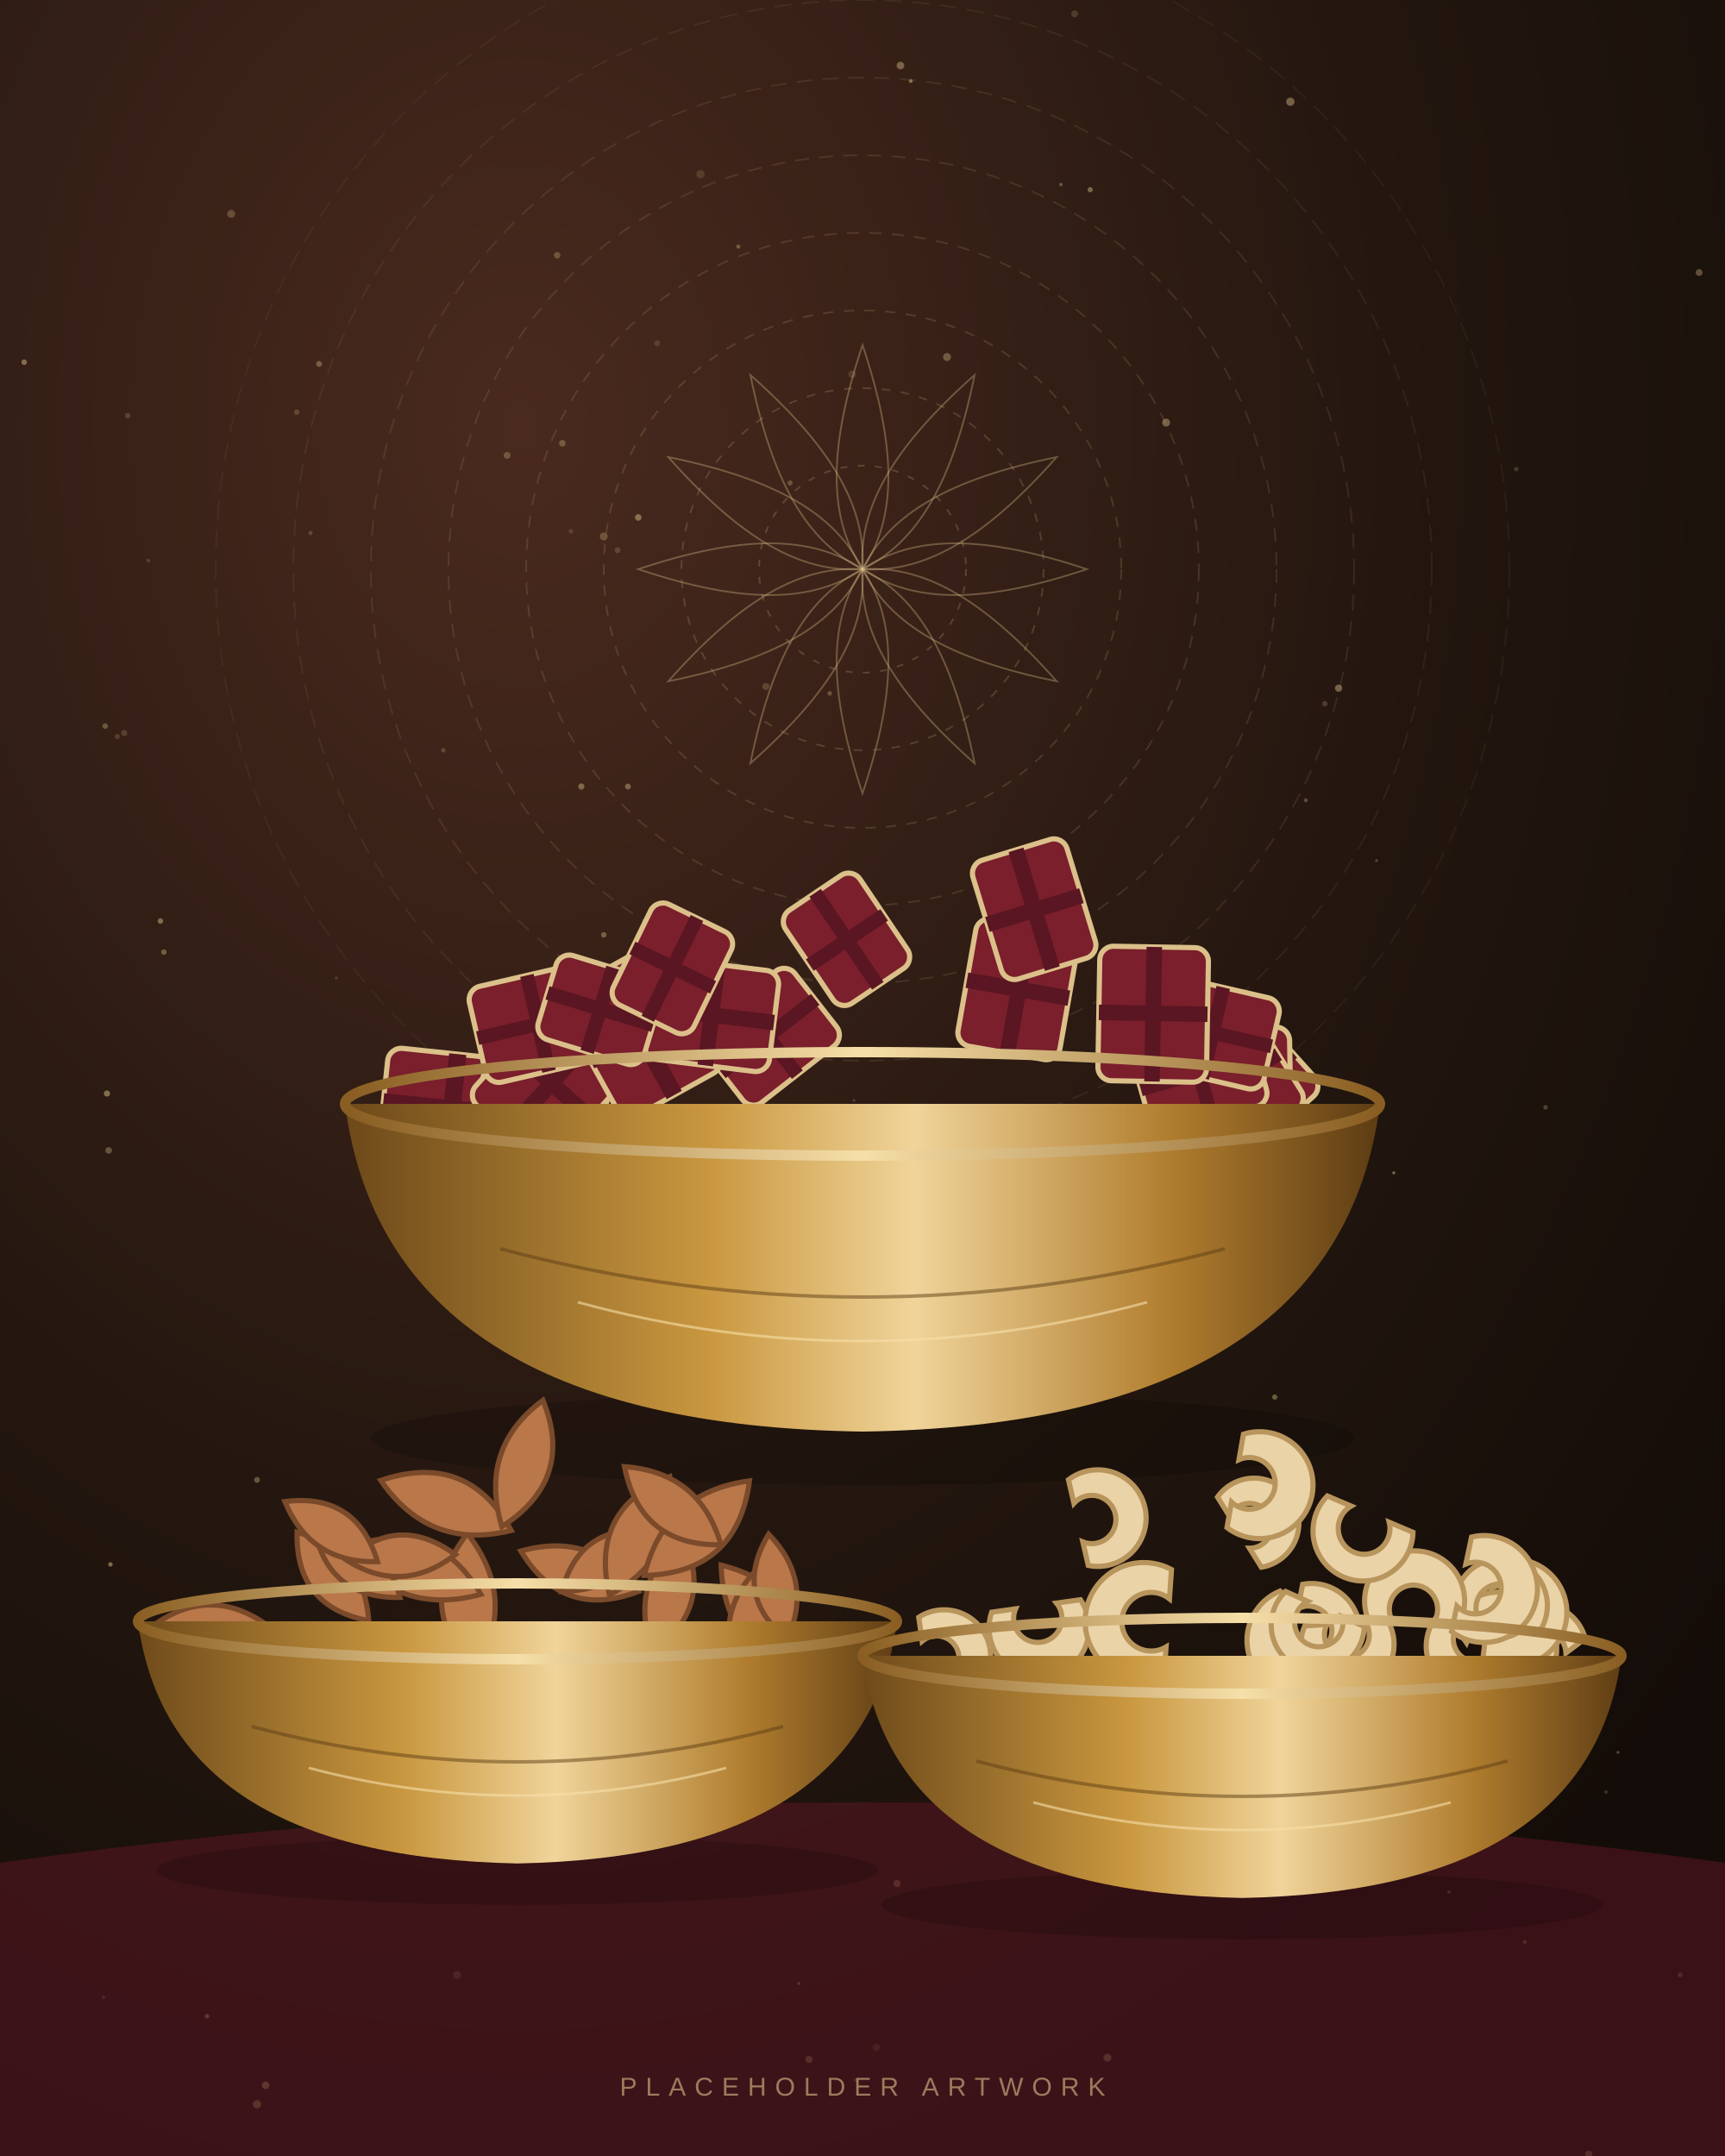
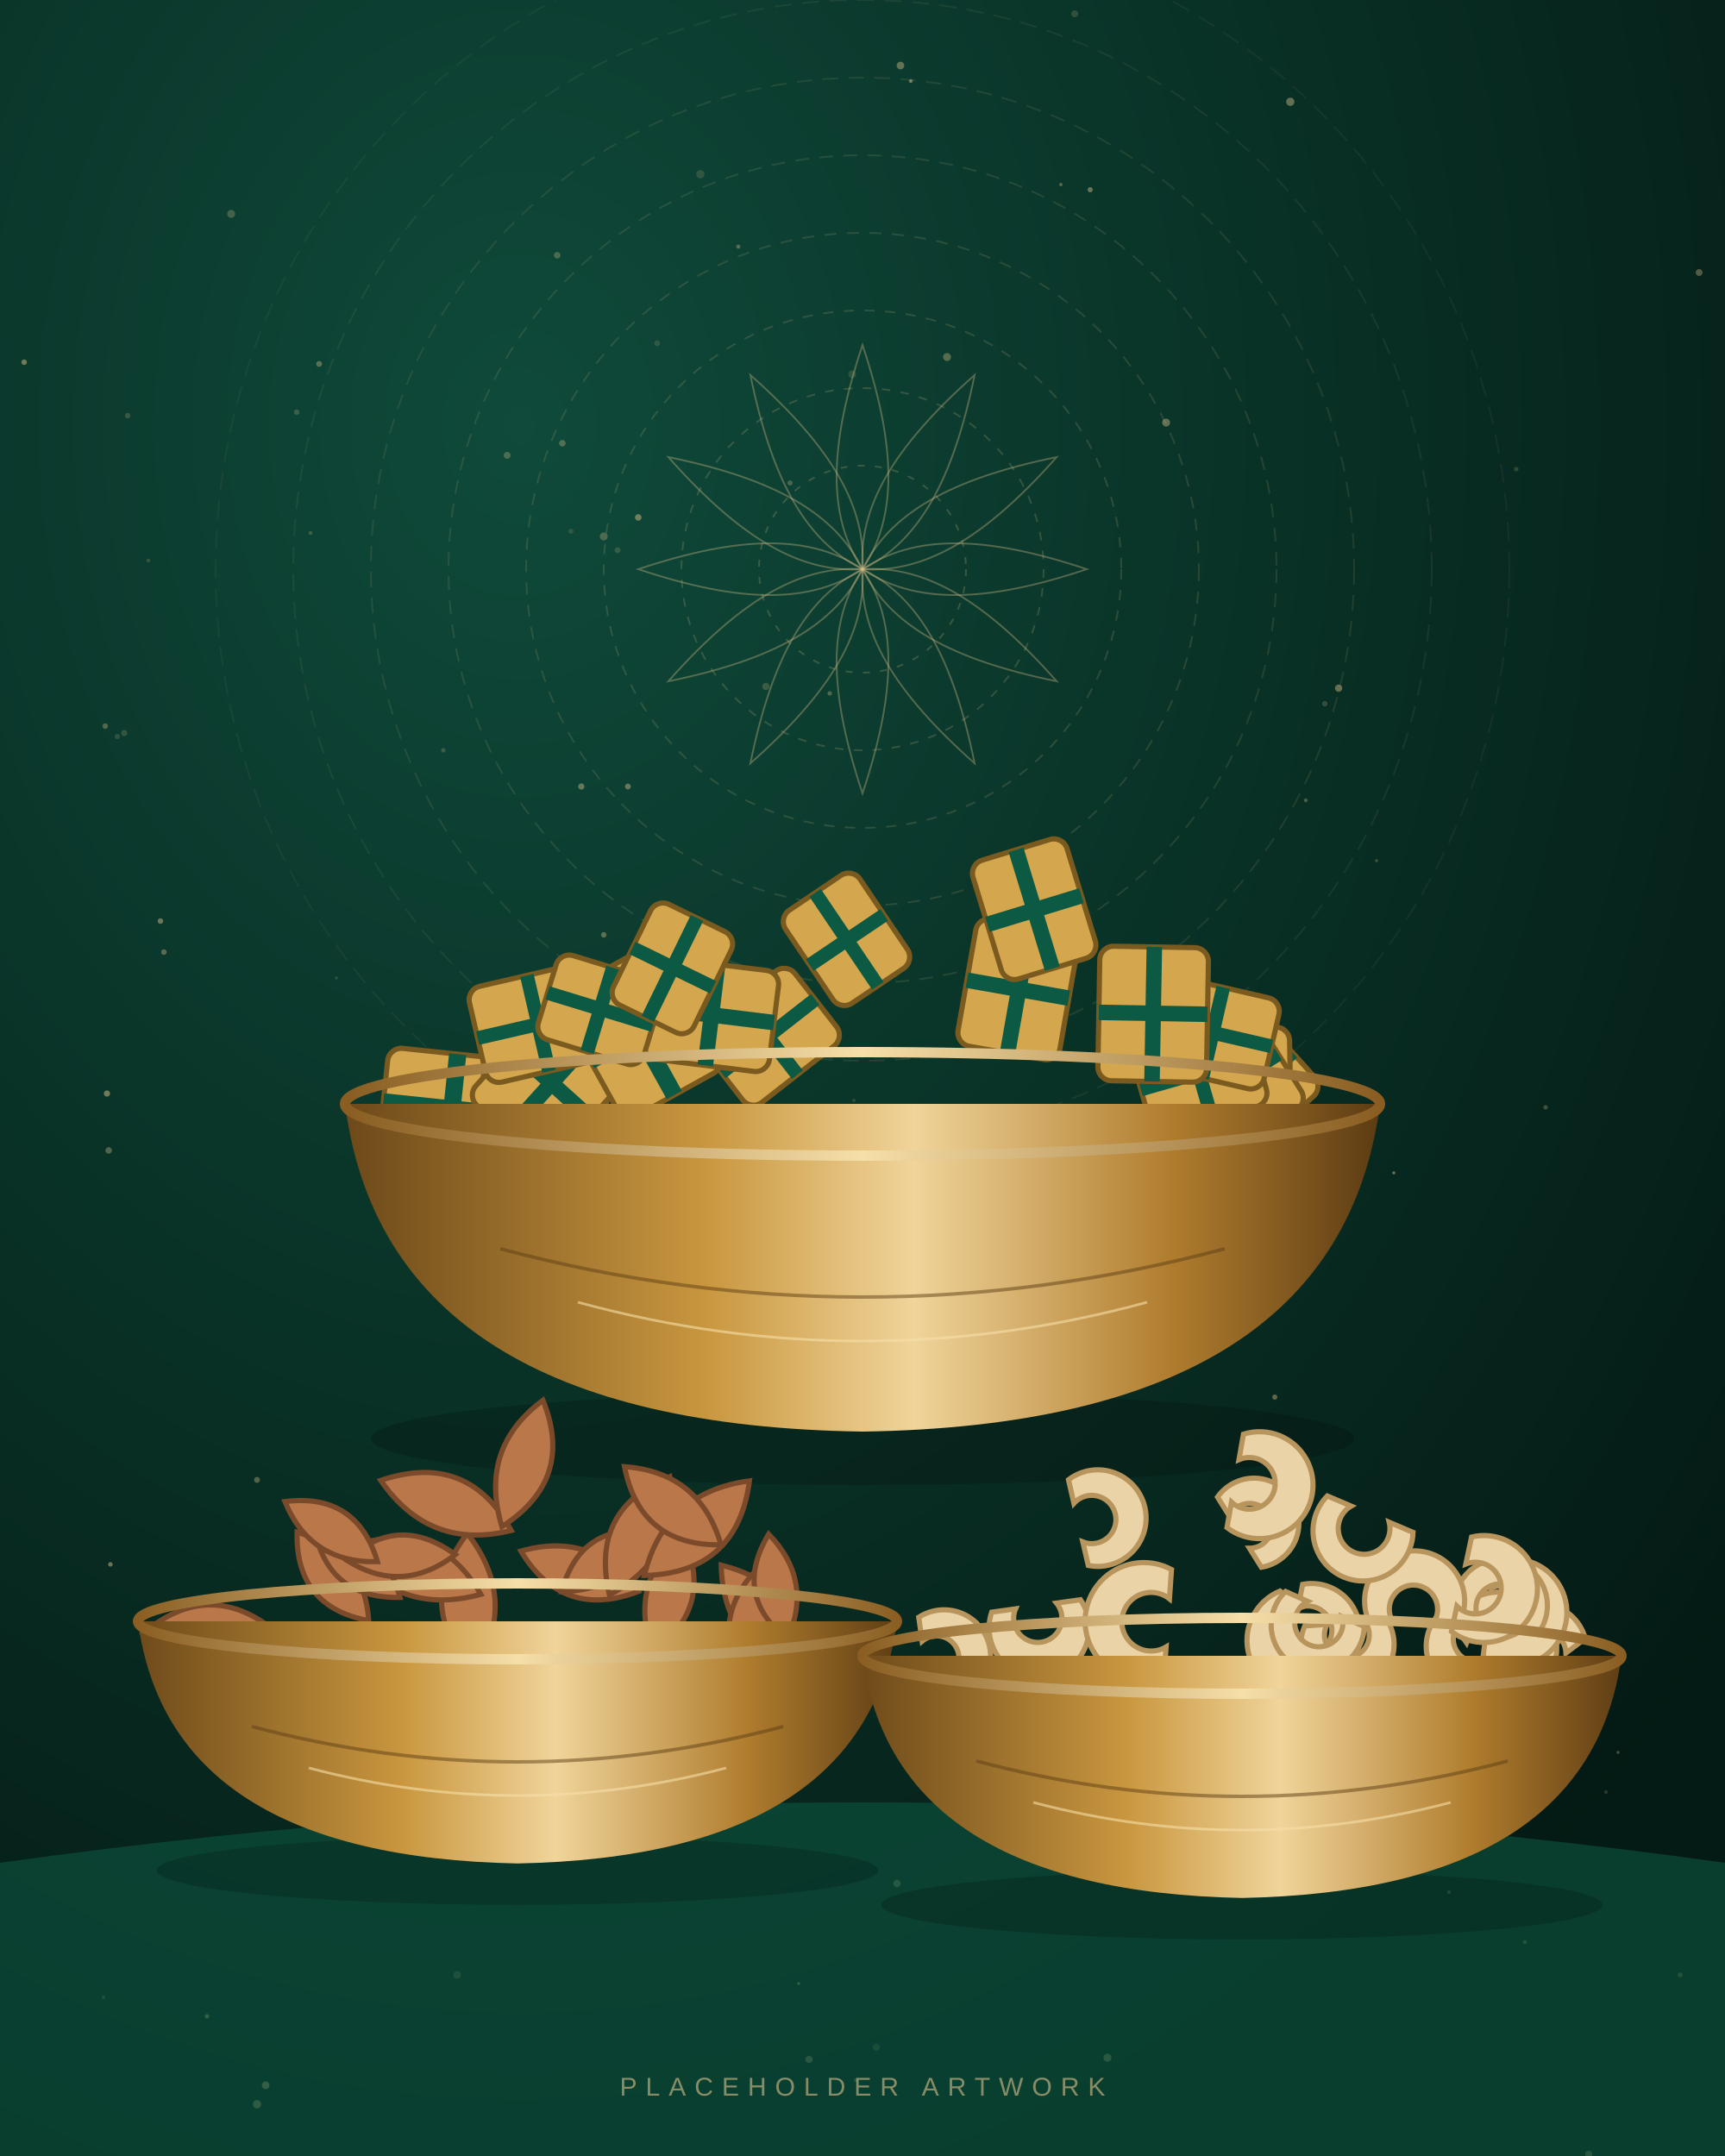
<svg xmlns="http://www.w3.org/2000/svg" viewBox="0 0 1000 1250" role="img" aria-label="Placeholder artwork">
  <defs>
    <linearGradient id="brass" x1="0" y1="0" x2="1" y2="0">
      <stop offset="0" stop-color="#6E4A1A" />
      <stop offset="0.35" stop-color="#C9973F" />
      <stop offset="0.55" stop-color="#F0D49A" />
      <stop offset="0.8" stop-color="#B07D2E" />
      <stop offset="1" stop-color="#5E3D14" />
    </linearGradient>
    <linearGradient id="rim" x1="0" y1="0" x2="1" y2="0">
      <stop offset="0" stop-color="#8A5E22" />
      <stop offset="0.5" stop-color="#F6DFA8" />
      <stop offset="1" stop-color="#8A5E22" />
    </linearGradient>
    <radialGradient id="glow" cx="0.5" cy="0.42" r="0.6">
      <stop offset="0" stop-color="#FFFFFF" stop-opacity="0.75" />
      <stop offset="1" stop-color="#FFFFFF" stop-opacity="0" />
    </radialGradient>
    <radialGradient id="velvet" cx="0.3" cy="0.2" r="0.9">
-       <stop offset="0" stop-color="#4A2A1E" />
-       <stop offset="0.6" stop-color="#22160F" />
-       <stop offset="1" stop-color="#140C08" />
+       <stop offset="0" stop-color="#0F4A3A" />
+       <stop offset="0.6" stop-color="#082C22" />
+       <stop offset="1" stop-color="#041A14" />
    </radialGradient>
  </defs>
  <rect width="1000" height="1250" fill="url(#velvet)" />
  <ellipse cx="500" cy="330" rx="60" ry="60" fill="none" stroke="#DCC08A" stroke-opacity="0.22" stroke-dasharray="4 6" />
  <ellipse cx="500" cy="330" rx="105" ry="105" fill="none" stroke="#DCC08A" stroke-opacity="0.20" stroke-dasharray="5 6" />
  <ellipse cx="500" cy="330" rx="150" ry="150" fill="none" stroke="#DCC08A" stroke-opacity="0.17" stroke-dasharray="6 6" />
  <ellipse cx="500" cy="330" rx="195" ry="195" fill="none" stroke="#DCC08A" stroke-opacity="0.15" stroke-dasharray="7 6" />
  <ellipse cx="500" cy="330" rx="240" ry="240" fill="none" stroke="#DCC08A" stroke-opacity="0.13" stroke-dasharray="8 6" />
  <ellipse cx="500" cy="330" rx="285" ry="285" fill="none" stroke="#DCC08A" stroke-opacity="0.11" stroke-dasharray="9 6" />
  <ellipse cx="500" cy="330" rx="330" ry="330" fill="none" stroke="#DCC08A" stroke-opacity="0.08" stroke-dasharray="10 6" />
  <ellipse cx="500" cy="330" rx="375" ry="375" fill="none" stroke="#DCC08A" stroke-opacity="0.06" stroke-dasharray="11 6" />
  <path transform="rotate(0 500 330)" d="M500 200 C520 260 520 300 500 330 C480 300 480 260 500 200Z" fill="none" stroke="#DCC08A" stroke-opacity="0.35" />
  <path transform="rotate(30 500 330)" d="M500 200 C520 260 520 300 500 330 C480 300 480 260 500 200Z" fill="none" stroke="#DCC08A" stroke-opacity="0.35" />
  <path transform="rotate(60 500 330)" d="M500 200 C520 260 520 300 500 330 C480 300 480 260 500 200Z" fill="none" stroke="#DCC08A" stroke-opacity="0.35" />
  <path transform="rotate(90 500 330)" d="M500 200 C520 260 520 300 500 330 C480 300 480 260 500 200Z" fill="none" stroke="#DCC08A" stroke-opacity="0.35" />
  <path transform="rotate(120 500 330)" d="M500 200 C520 260 520 300 500 330 C480 300 480 260 500 200Z" fill="none" stroke="#DCC08A" stroke-opacity="0.35" />
  <path transform="rotate(150 500 330)" d="M500 200 C520 260 520 300 500 330 C480 300 480 260 500 200Z" fill="none" stroke="#DCC08A" stroke-opacity="0.35" />
  <path transform="rotate(180 500 330)" d="M500 200 C520 260 520 300 500 330 C480 300 480 260 500 200Z" fill="none" stroke="#DCC08A" stroke-opacity="0.35" />
  <path transform="rotate(210 500 330)" d="M500 200 C520 260 520 300 500 330 C480 300 480 260 500 200Z" fill="none" stroke="#DCC08A" stroke-opacity="0.35" />
  <path transform="rotate(240 500 330)" d="M500 200 C520 260 520 300 500 330 C480 300 480 260 500 200Z" fill="none" stroke="#DCC08A" stroke-opacity="0.35" />
  <path transform="rotate(270 500 330)" d="M500 200 C520 260 520 300 500 330 C480 300 480 260 500 200Z" fill="none" stroke="#DCC08A" stroke-opacity="0.35" />
  <path transform="rotate(300 500 330)" d="M500 200 C520 260 520 300 500 330 C480 300 480 260 500 200Z" fill="none" stroke="#DCC08A" stroke-opacity="0.35" />
  <path transform="rotate(330 500 330)" d="M500 200 C520 260 520 300 500 330 C480 300 480 260 500 200Z" fill="none" stroke="#DCC08A" stroke-opacity="0.35" />
  <circle cx="331" cy="308" r="1.4" fill="#DCC08A" opacity="0.17" />
  <circle cx="840" cy="1097" r="1.0" fill="#DCC08A" opacity="0.35" />
  <circle cx="931" cy="1039" r="1.1" fill="#DCC08A" opacity="0.18" />
  <circle cx="428" cy="143" r="1.2" fill="#DCC08A" opacity="0.34" />
  <circle cx="60" cy="1158" r="1.0" fill="#DCC08A" opacity="0.23" />
  <circle cx="642" cy="1193" r="2.3" fill="#DCC08A" opacity="0.35" />
  <circle cx="406" cy="101" r="2.4" fill="#DCC08A" opacity="0.17" />
  <circle cx="879" cy="272" r="1.3" fill="#DCC08A" opacity="0.20" />
  <circle cx="120" cy="1169" r="1.3" fill="#DCC08A" opacity="0.44" />
  <circle cx="185" cy="211" r="1.7" fill="#DCC08A" opacity="0.37" />
  <circle cx="381" cy="199" r="1.7" fill="#DCC08A" opacity="0.17" />
  <circle cx="61" cy="421" r="1.6" fill="#DCC08A" opacity="0.34" />
  <circle cx="795" cy="643" r="1.5" fill="#DCC08A" opacity="0.47" />
  <circle cx="370" cy="613" r="1.2" fill="#DCC08A" opacity="0.21" />
  <circle cx="798" cy="499" r="0.9" fill="#DCC08A" opacity="0.26" />
  <circle cx="506" cy="703" r="2.0" fill="#DCC08A" opacity="0.25" />
  <circle cx="74" cy="241" r="1.6" fill="#DCC08A" opacity="0.21" />
  <circle cx="350" cy="311" r="2.3" fill="#DCC08A" opacity="0.30" />
  <circle cx="985" cy="158" r="2.0" fill="#DCC08A" opacity="0.35" />
  <circle cx="896" cy="642" r="1.3" fill="#DCC08A" opacity="0.27" />
  <circle cx="508" cy="1187" r="2.1" fill="#DCC08A" opacity="0.17" />
  <circle cx="95" cy="552" r="1.6" fill="#DCC08A" opacity="0.38" />
  <circle cx="62" cy="634" r="1.8" fill="#DCC08A" opacity="0.50" />
  <circle cx="841" cy="912" r="1.3" fill="#DCC08A" opacity="0.29" />
  <circle cx="684" cy="710" r="0.8" fill="#DCC08A" opacity="0.31" />
  <circle cx="172" cy="239" r="1.6" fill="#DCC08A" opacity="0.23" />
  <circle cx="294" cy="264" r="2.0" fill="#DCC08A" opacity="0.29" />
  <circle cx="938" cy="1016" r="0.9" fill="#DCC08A" opacity="0.31" />
  <circle cx="562" cy="569" r="2.2" fill="#DCC08A" opacity="0.44" />
  <circle cx="884" cy="1126" r="1.2" fill="#DCC08A" opacity="0.30" />
  <circle cx="367" cy="779" r="2.3" fill="#DCC08A" opacity="0.20" />
  <circle cx="180" cy="309" r="1.2" fill="#DCC08A" opacity="0.23" />
  <circle cx="496" cy="1206" r="1.1" fill="#DCC08A" opacity="0.25" />
  <circle cx="149" cy="858" r="1.7" fill="#DCC08A" opacity="0.36" />
  <circle cx="326" cy="257" r="1.9" fill="#DCC08A" opacity="0.33" />
  <circle cx="632" cy="110" r="1.5" fill="#DCC08A" opacity="0.45" />
  <circle cx="974" cy="1145" r="1.4" fill="#DCC08A" opacity="0.29" />
  <circle cx="106" cy="986" r="1.8" fill="#DCC08A" opacity="0.17" />
  <circle cx="68" cy="427" r="1.5" fill="#DCC08A" opacity="0.19" />
  <circle cx="615" cy="107" r="1.0" fill="#DCC08A" opacity="0.35" />
  <circle cx="549" cy="207" r="2.3" fill="#DCC08A" opacity="0.36" />
  <circle cx="72" cy="425" r="1.8" fill="#DCC08A" opacity="0.20" />
  <circle cx="258" cy="711" r="1.8" fill="#DCC08A" opacity="0.32" />
  <circle cx="118" cy="999" r="2.4" fill="#DCC08A" opacity="0.31" />
  <circle cx="495" cy="638" r="0.9" fill="#DCC08A" opacity="0.19" />
  <circle cx="350" cy="542" r="1.6" fill="#DCC08A" opacity="0.39" />
  <circle cx="528" cy="47" r="1.1" fill="#DCC08A" opacity="0.48" />
  <circle cx="370" cy="300" r="1.9" fill="#DCC08A" opacity="0.47" />
  <circle cx="776" cy="1081" r="1.3" fill="#DCC08A" opacity="0.38" />
  <circle cx="93" cy="534" r="1.6" fill="#DCC08A" opacity="0.47" />
  <circle cx="364" cy="456" r="1.7" fill="#DCC08A" opacity="0.42" />
  <circle cx="337" cy="456" r="1.8" fill="#DCC08A" opacity="0.43" />
  <circle cx="776" cy="399" r="2.1" fill="#DCC08A" opacity="0.44" />
  <circle cx="757" cy="464" r="1.1" fill="#DCC08A" opacity="0.32" />
  <circle cx="748" cy="59" r="2.4" fill="#DCC08A" opacity="0.43" />
  <circle cx="483" cy="530" r="1.1" fill="#DCC08A" opacity="0.36" />
  <circle cx="352" cy="915" r="2.1" fill="#DCC08A" opacity="0.40" />
  <circle cx="357" cy="746" r="0.9" fill="#DCC08A" opacity="0.19" />
  <circle cx="481" cy="402" r="1.3" fill="#DCC08A" opacity="0.32" />
  <circle cx="921" cy="1249" r="2.1" fill="#DCC08A" opacity="0.32" />
  <circle cx="668" cy="704" r="2.1" fill="#DCC08A" opacity="0.18" />
  <circle cx="676" cy="245" r="2.3" fill="#DCC08A" opacity="0.42" />
  <circle cx="768" cy="408" r="1.6" fill="#DCC08A" opacity="0.21" />
  <circle cx="808" cy="680" r="0.9" fill="#DCC08A" opacity="0.48" />
  <circle cx="739" cy="810" r="1.5" fill="#DCC08A" opacity="0.41" />
  <circle cx="86" cy="325" r="1.1" fill="#DCC08A" opacity="0.19" />
  <circle cx="154" cy="1209" r="2.2" fill="#DCC08A" opacity="0.43" />
  <circle cx="149" cy="1220" r="2.4" fill="#DCC08A" opacity="0.38" />
  <circle cx="358" cy="319" r="1.7" fill="#DCC08A" opacity="0.20" />
  <circle cx="14" cy="210" r="1.6" fill="#DCC08A" opacity="0.48" />
  <circle cx="444" cy="398" r="2.1" fill="#DCC08A" opacity="0.22" />
  <circle cx="257" cy="435" r="1.3" fill="#DCC08A" opacity="0.23" />
  <circle cx="600" cy="667" r="1.2" fill="#DCC08A" opacity="0.30" />
  <circle cx="134" cy="124" r="2.3" fill="#DCC08A" opacity="0.27" />
  <circle cx="469" cy="1194" r="2.1" fill="#DCC08A" opacity="0.33" />
  <circle cx="846" cy="1027" r="1.0" fill="#DCC08A" opacity="0.20" />
  <circle cx="522" cy="38" r="2.2" fill="#DCC08A" opacity="0.42" />
  <circle cx="623" cy="8" r="2.0" fill="#DCC08A" opacity="0.20" />
  <circle cx="144" cy="969" r="1.8" fill="#DCC08A" opacity="0.19" />
  <circle cx="63" cy="667" r="1.9" fill="#DCC08A" opacity="0.34" />
  <circle cx="494" cy="217" r="2.2" fill="#DCC08A" opacity="0.17" />
  <circle cx="195" cy="567" r="0.9" fill="#DCC08A" opacity="0.18" />
  <circle cx="463" cy="1150" r="0.8" fill="#DCC08A" opacity="0.46" />
  <circle cx="64" cy="907" r="1.3" fill="#DCC08A" opacity="0.49" />
  <circle cx="620" cy="1048" r="1.1" fill="#DCC08A" opacity="0.25" />
  <circle cx="520" cy="1092" r="2.1" fill="#DCC08A" opacity="0.33" />
  <circle cx="253" cy="1071" r="2.2" fill="#DCC08A" opacity="0.48" />
  <circle cx="265" cy="1145" r="2.2" fill="#DCC08A" opacity="0.22" />
  <circle cx="458" cy="280" r="1.5" fill="#DCC08A" opacity="0.29" />
  <circle cx="323" cy="148" r="1.9" fill="#DCC08A" opacity="0.30" />
-   <path d="M0,1080 Q500,1010 1000,1080 L1000,1250 L0,1250Z" fill="#5A1622" opacity="0.55" />
+   <path d="M0,1080 Q500,1010 1000,1080 L1000,1250 L0,1250Z" fill="#0D5A44" opacity="0.55" />
  <g transform="rotate(6 262 643)">
-     <rect x="222" y="611" width="80" height="64" rx="8" fill="#7A1F2B" stroke="#DCC08A" stroke-width="3" />
-     <rect x="257" y="611" width="10" height="64" fill="#5A1622" />
-     <rect x="222" y="638" width="80" height="10" fill="#5A1622" />
+     <rect x="222" y="611" width="80" height="64" rx="8" fill="#D4A64E" stroke="#7A5A1E" stroke-width="3" />
+     <rect x="257" y="611" width="10" height="64" fill="#0D5A44" />
+     <rect x="222" y="638" width="80" height="10" fill="#0D5A44" />
  </g>
  <g transform="rotate(138 724 633)">
-     <rect x="690" y="606" width="67" height="54" rx="8" fill="#7A1F2B" stroke="#DCC08A" stroke-width="3" />
-     <rect x="720" y="606" width="8" height="54" fill="#5A1622" />
-     <rect x="690" y="629" width="67" height="8" fill="#5A1622" />
+     <rect x="690" y="606" width="67" height="54" rx="8" fill="#D4A64E" stroke="#7A5A1E" stroke-width="3" />
+     <rect x="720" y="606" width="8" height="54" fill="#0D5A44" />
+     <rect x="690" y="629" width="67" height="8" fill="#0D5A44" />
  </g>
  <g transform="rotate(193 316 629)">
-     <rect x="279" y="600" width="73" height="58" rx="8" fill="#7A1F2B" stroke="#DCC08A" stroke-width="3" />
-     <rect x="311" y="600" width="9" height="58" fill="#5A1622" />
-     <rect x="279" y="625" width="73" height="9" fill="#5A1622" />
+     <rect x="279" y="600" width="73" height="58" rx="8" fill="#D4A64E" stroke="#7A5A1E" stroke-width="3" />
+     <rect x="311" y="600" width="9" height="58" fill="#0D5A44" />
+     <rect x="279" y="625" width="73" height="9" fill="#0D5A44" />
  </g>
  <g transform="rotate(132 319 628)">
-     <rect x="280" y="597" width="77" height="62" rx="8" fill="#7A1F2B" stroke="#DCC08A" stroke-width="3" />
-     <rect x="314" y="597" width="9" height="62" fill="#5A1622" />
-     <rect x="280" y="623" width="77" height="9" fill="#5A1622" />
+     <rect x="280" y="597" width="77" height="62" rx="8" fill="#D4A64E" stroke="#7A5A1E" stroke-width="3" />
+     <rect x="314" y="597" width="9" height="62" fill="#0D5A44" />
+     <rect x="280" y="623" width="77" height="9" fill="#0D5A44" />
  </g>
  <g transform="rotate(179 709 627)">
-     <rect x="670" y="596" width="77" height="62" rx="8" fill="#7A1F2B" stroke="#DCC08A" stroke-width="3" />
-     <rect x="704" y="596" width="9" height="62" fill="#5A1622" />
-     <rect x="670" y="623" width="77" height="9" fill="#5A1622" />
+     <rect x="670" y="596" width="77" height="62" rx="8" fill="#D4A64E" stroke="#7A5A1E" stroke-width="3" />
+     <rect x="704" y="596" width="9" height="62" fill="#0D5A44" />
+     <rect x="670" y="623" width="77" height="9" fill="#0D5A44" />
  </g>
  <g transform="rotate(58 719 625)">
-     <rect x="687" y="599" width="65" height="52" rx="8" fill="#7A1F2B" stroke="#DCC08A" stroke-width="3" />
-     <rect x="715" y="599" width="8" height="52" fill="#5A1622" />
-     <rect x="687" y="621" width="65" height="8" fill="#5A1622" />
+     <rect x="687" y="599" width="65" height="52" rx="8" fill="#D4A64E" stroke="#7A5A1E" stroke-width="3" />
+     <rect x="715" y="599" width="8" height="52" fill="#0D5A44" />
+     <rect x="687" y="621" width="65" height="8" fill="#0D5A44" />
  </g>
  <g transform="rotate(164 695 622)">
-     <rect x="660" y="594" width="70" height="56" rx="8" fill="#7A1F2B" stroke="#DCC08A" stroke-width="3" />
-     <rect x="691" y="594" width="8" height="56" fill="#5A1622" />
-     <rect x="660" y="618" width="70" height="8" fill="#5A1622" />
+     <rect x="660" y="594" width="70" height="56" rx="8" fill="#D4A64E" stroke="#7A5A1E" stroke-width="3" />
+     <rect x="691" y="594" width="8" height="56" fill="#0D5A44" />
+     <rect x="660" y="618" width="70" height="8" fill="#0D5A44" />
  </g>
  <g transform="rotate(322 445 601)">
-     <rect x="411" y="574" width="69" height="55" rx="8" fill="#7A1F2B" stroke="#DCC08A" stroke-width="3" />
-     <rect x="441" y="574" width="8" height="55" fill="#5A1622" />
-     <rect x="411" y="597" width="69" height="8" fill="#5A1622" />
+     <rect x="411" y="574" width="69" height="55" rx="8" fill="#D4A64E" stroke="#7A5A1E" stroke-width="3" />
+     <rect x="441" y="574" width="8" height="55" fill="#0D5A44" />
+     <rect x="411" y="597" width="69" height="8" fill="#0D5A44" />
  </g>
  <g transform="rotate(13 704 599)">
-     <rect x="670" y="572" width="68" height="54" rx="8" fill="#7A1F2B" stroke="#DCC08A" stroke-width="3" />
-     <rect x="699" y="572" width="8" height="54" fill="#5A1622" />
-     <rect x="670" y="595" width="68" height="8" fill="#5A1622" />
+     <rect x="670" y="572" width="68" height="54" rx="8" fill="#D4A64E" stroke="#7A5A1E" stroke-width="3" />
+     <rect x="699" y="572" width="8" height="54" fill="#0D5A44" />
+     <rect x="670" y="595" width="68" height="8" fill="#0D5A44" />
  </g>
  <g transform="rotate(61 371 599)">
-     <rect x="329" y="565" width="83" height="67" rx="8" fill="#7A1F2B" stroke="#DCC08A" stroke-width="3" />
-     <rect x="366" y="565" width="10" height="67" fill="#5A1622" />
-     <rect x="329" y="594" width="83" height="10" fill="#5A1622" />
+     <rect x="329" y="565" width="83" height="67" rx="8" fill="#D4A64E" stroke="#7A5A1E" stroke-width="3" />
+     <rect x="366" y="565" width="10" height="67" fill="#0D5A44" />
+     <rect x="329" y="594" width="83" height="10" fill="#0D5A44" />
  </g>
  <g transform="rotate(167 311 594)">
-     <rect x="275" y="566" width="71" height="57" rx="8" fill="#7A1F2B" stroke="#DCC08A" stroke-width="3" />
-     <rect x="306" y="566" width="8" height="57" fill="#5A1622" />
-     <rect x="275" y="590" width="71" height="8" fill="#5A1622" />
+     <rect x="275" y="566" width="71" height="57" rx="8" fill="#D4A64E" stroke="#7A5A1E" stroke-width="3" />
+     <rect x="306" y="566" width="8" height="57" fill="#0D5A44" />
+     <rect x="275" y="590" width="71" height="8" fill="#0D5A44" />
  </g>
  <g transform="rotate(187 413 588)">
-     <rect x="377" y="558" width="73" height="59" rx="8" fill="#7A1F2B" stroke="#DCC08A" stroke-width="3" />
-     <rect x="409" y="558" width="9" height="59" fill="#5A1622" />
-     <rect x="377" y="583" width="73" height="9" fill="#5A1622" />
+     <rect x="377" y="558" width="73" height="59" rx="8" fill="#D4A64E" stroke="#7A5A1E" stroke-width="3" />
+     <rect x="409" y="558" width="9" height="59" fill="#0D5A44" />
+     <rect x="377" y="583" width="73" height="9" fill="#0D5A44" />
  </g>
  <g transform="rotate(91 668 588)">
-     <rect x="629" y="556" width="78" height="63" rx="8" fill="#7A1F2B" stroke="#DCC08A" stroke-width="3" />
-     <rect x="663" y="556" width="9" height="63" fill="#5A1622" />
-     <rect x="629" y="583" width="78" height="9" fill="#5A1622" />
+     <rect x="629" y="556" width="78" height="63" rx="8" fill="#D4A64E" stroke="#7A5A1E" stroke-width="3" />
+     <rect x="663" y="556" width="9" height="63" fill="#0D5A44" />
+     <rect x="629" y="583" width="78" height="9" fill="#0D5A44" />
  </g>
  <g transform="rotate(197 348 585)">
-     <rect x="316" y="559" width="64" height="51" rx="8" fill="#7A1F2B" stroke="#DCC08A" stroke-width="3" />
-     <rect x="344" y="559" width="8" height="51" fill="#5A1622" />
-     <rect x="316" y="581" width="64" height="8" fill="#5A1622" />
+     <rect x="316" y="559" width="64" height="51" rx="8" fill="#D4A64E" stroke="#7A5A1E" stroke-width="3" />
+     <rect x="344" y="559" width="8" height="51" fill="#0D5A44" />
+     <rect x="316" y="581" width="64" height="8" fill="#0D5A44" />
  </g>
  <g transform="rotate(100 590 574)">
-     <rect x="552" y="544" width="75" height="60" rx="8" fill="#7A1F2B" stroke="#DCC08A" stroke-width="3" />
-     <rect x="585" y="544" width="9" height="60" fill="#5A1622" />
-     <rect x="552" y="569" width="75" height="9" fill="#5A1622" />
+     <rect x="552" y="544" width="75" height="60" rx="8" fill="#D4A64E" stroke="#7A5A1E" stroke-width="3" />
+     <rect x="585" y="544" width="9" height="60" fill="#0D5A44" />
+     <rect x="552" y="569" width="75" height="9" fill="#0D5A44" />
  </g>
  <g transform="rotate(116 390 561)">
-     <rect x="358" y="535" width="65" height="52" rx="8" fill="#7A1F2B" stroke="#DCC08A" stroke-width="3" />
-     <rect x="386" y="535" width="8" height="52" fill="#5A1622" />
-     <rect x="358" y="557" width="65" height="8" fill="#5A1622" />
+     <rect x="358" y="535" width="65" height="52" rx="8" fill="#D4A64E" stroke="#7A5A1E" stroke-width="3" />
+     <rect x="386" y="535" width="8" height="52" fill="#0D5A44" />
+     <rect x="358" y="557" width="65" height="8" fill="#0D5A44" />
  </g>
  <g transform="rotate(56 491 545)">
-     <rect x="458" y="519" width="65" height="52" rx="8" fill="#7A1F2B" stroke="#DCC08A" stroke-width="3" />
-     <rect x="487" y="519" width="8" height="52" fill="#5A1622" />
-     <rect x="458" y="541" width="65" height="8" fill="#5A1622" />
+     <rect x="458" y="519" width="65" height="52" rx="8" fill="#D4A64E" stroke="#7A5A1E" stroke-width="3" />
+     <rect x="487" y="519" width="8" height="52" fill="#0D5A44" />
+     <rect x="458" y="541" width="65" height="8" fill="#0D5A44" />
  </g>
  <g transform="rotate(253 600 527)">
-     <rect x="564" y="498" width="72" height="57" rx="8" fill="#7A1F2B" stroke="#DCC08A" stroke-width="3" />
-     <rect x="595" y="498" width="9" height="57" fill="#5A1622" />
-     <rect x="564" y="522" width="72" height="9" fill="#5A1622" />
+     <rect x="564" y="498" width="72" height="57" rx="8" fill="#D4A64E" stroke="#7A5A1E" stroke-width="3" />
+     <rect x="595" y="498" width="9" height="57" fill="#0D5A44" />
+     <rect x="564" y="522" width="72" height="9" fill="#0D5A44" />
  </g>
  <ellipse cx="500" cy="834.0" rx="285" ry="27" fill="#000" opacity="0.18" />
  <path d="M200,640 Q224,826.0 500,830.0 Q776,826.0 800,640Z" fill="url(#brass)" />
  <path d="M290,724 Q500,780 710,724" stroke="#5E3D14" stroke-width="2" fill="none" opacity="0.5" />
  <path d="M335,755 Q500,800 665,755" stroke="#F6DFA8" stroke-width="1.5" fill="none" opacity="0.6" />
  <ellipse cx="500" cy="640" rx="300" ry="30.0" fill="none" stroke="url(#rim)" stroke-width="6" />
  <path transform="rotate(360 122 947)" d="M83,947 Q122,914 161,947 Q122,974 83,947Z" fill="#B9774A" stroke="#7A4A2A" stroke-width="3" />
  <path transform="rotate(54 441 939)" d="M402,939 Q441,906 480,939 Q441,966 402,939Z" fill="#B9774A" stroke="#7A4A2A" stroke-width="3" />
  <path transform="rotate(104 435 938)" d="M402,938 Q435,910 469,938 Q435,961 402,938Z" fill="#B9774A" stroke="#7A4A2A" stroke-width="3" />
  <path transform="rotate(267 273 929)" d="M233,929 Q273,895 313,929 Q273,957 233,929Z" fill="#B9774A" stroke="#7A4A2A" stroke-width="3" />
  <path transform="rotate(104 387 924)" d="M352,924 Q387,895 422,924 Q387,948 352,924Z" fill="#B9774A" stroke="#7A4A2A" stroke-width="3" />
  <path transform="rotate(260 451 920)" d="M420,920 Q451,893 482,920 Q451,941 420,920Z" fill="#B9774A" stroke="#7A4A2A" stroke-width="3" />
  <path transform="rotate(231 193 914)" d="M160,914 Q193,886 226,914 Q193,937 160,914Z" fill="#B9774A" stroke="#7A4A2A" stroke-width="3" />
  <path transform="rotate(199 336 911)" d="M300,911 Q336,881 372,911 Q336,936 300,911Z" fill="#B9774A" stroke="#7A4A2A" stroke-width="3" />
  <path transform="rotate(19 240 911)" d="M199,911 Q240,876 281,911 Q240,939 199,911Z" fill="#B9774A" stroke="#7A4A2A" stroke-width="3" />
  <path transform="rotate(219 207 906)" d="M175,906 Q207,879 239,906 Q207,929 175,906Z" fill="#B9774A" stroke="#7A4A2A" stroke-width="3" />
  <path transform="rotate(325 351 905)" d="M320,905 Q351,879 381,905 Q351,926 320,905Z" fill="#B9774A" stroke="#7A4A2A" stroke-width="3" />
  <path transform="rotate(357 232 903)" d="M201,903 Q232,877 264,903 Q232,925 201,903Z" fill="#B9774A" stroke="#7A4A2A" stroke-width="3" />
  <path transform="rotate(297 371 890)" d="M332,890 Q371,857 409,890 Q371,917 332,890Z" fill="#B9774A" stroke="#7A4A2A" stroke-width="3" />
  <path transform="rotate(33 192 888)" d="M160,888 Q192,861 224,888 Q192,910 160,888Z" fill="#B9774A" stroke="#7A4A2A" stroke-width="3" />
  <path transform="rotate(138 404 886)" d="M363,886 Q404,851 445,886 Q404,914 363,886Z" fill="#B9774A" stroke="#7A4A2A" stroke-width="3" />
  <path transform="rotate(21 259 873)" d="M218,873 Q259,839 299,873 Q259,901 218,873Z" fill="#B9774A" stroke="#7A4A2A" stroke-width="3" />
  <path transform="rotate(219 390 873)" d="M354,873 Q390,843 426,873 Q390,898 354,873Z" fill="#B9774A" stroke="#7A4A2A" stroke-width="3" />
  <path transform="rotate(108 303 848)" d="M265,848 Q303,816 342,848 Q303,875 265,848Z" fill="#B9774A" stroke="#7A4A2A" stroke-width="3" />
  <ellipse cx="300" cy="1084.4" rx="209" ry="20" fill="#000" opacity="0.18" />
  <path d="M80,940 Q98,1076.4 300,1080.4 Q502,1076.4 520,940Z" fill="url(#brass)" />
  <path d="M146,1001 Q300,1042 454,1001" stroke="#5E3D14" stroke-width="2" fill="none" opacity="0.5" />
  <path d="M179,1025 Q300,1057 421,1025" stroke="#F6DFA8" stroke-width="1.5" fill="none" opacity="0.6" />
  <ellipse cx="300" cy="940" rx="220" ry="22.0" fill="none" stroke="url(#rim)" stroke-width="6" />
  <path transform="rotate(262 546 961)" d="M522,951 A27,27 0 1 0 571,951 L557,951 A13,13 0 1 1 535,951Z" fill="#EBD3A8" stroke="#B8955C" stroke-width="3" />
  <path transform="rotate(235 868 957)" d="M838,945 A33,33 0 1 0 898,945 L882,945 A17,17 0 1 1 854,945Z" fill="#EBD3A8" stroke="#B8955C" stroke-width="3" />
  <path transform="rotate(143 893 957)" d="M868,947 A27,27 0 1 0 918,947 L905,947 A14,14 0 1 1 882,947Z" fill="#EBD3A8" stroke="#B8955C" stroke-width="3" />
  <path transform="rotate(29 854 953)" d="M830,943 A27,27 0 1 0 879,943 L865,943 A13,13 0 1 1 843,943Z" fill="#EBD3A8" stroke="#B8955C" stroke-width="3" />
  <path transform="rotate(356 781 951)" d="M757,941 A27,27 0 1 0 805,941 L792,941 A13,13 0 1 1 770,941Z" fill="#EBD3A8" stroke="#B8955C" stroke-width="3" />
  <path transform="rotate(40 755 949)" d="M728,937 A31,31 0 1 0 783,937 L768,937 A15,15 0 1 1 743,937Z" fill="#EBD3A8" stroke="#B8955C" stroke-width="3" />
  <path transform="rotate(281 760 946)" d="M734,936 A28,28 0 1 0 786,936 L772,936 A14,14 0 1 1 749,936Z" fill="#EBD3A8" stroke="#B8955C" stroke-width="3" />
  <path transform="rotate(24 764 942)" d="M739,932 A27,27 0 1 0 789,932 L775,932 A14,14 0 1 1 753,932Z" fill="#EBD3A8" stroke="#B8955C" stroke-width="3" />
  <path transform="rotate(352 602 941)" d="M576,931 A29,29 0 1 0 628,931 L614,931 A14,14 0 1 1 590,931Z" fill="#EBD3A8" stroke="#B8955C" stroke-width="3" />
  <path transform="rotate(94 664 940)" d="M633,927 A34,34 0 1 0 695,927 L678,927 A17,17 0 1 1 650,927Z" fill="#EBD3A8" stroke="#B8955C" stroke-width="3" />
  <path transform="rotate(277 874 935)" d="M847,924 A31,31 0 1 0 902,924 L887,924 A15,15 0 1 1 862,924Z" fill="#EBD3A8" stroke="#B8955C" stroke-width="3" />
  <path transform="rotate(196 870 931)" d="M845,921 A27,27 0 1 0 895,921 L881,921 A14,14 0 1 1 859,921Z" fill="#EBD3A8" stroke="#B8955C" stroke-width="3" />
  <path transform="rotate(182 820 930)" d="M794,919 A29,29 0 1 0 846,919 L832,919 A14,14 0 1 1 809,919Z" fill="#EBD3A8" stroke="#B8955C" stroke-width="3" />
  <path transform="rotate(282 859 921)" d="M831,909 A31,31 0 1 0 887,909 L871,909 A15,15 0 1 1 846,909Z" fill="#EBD3A8" stroke="#B8955C" stroke-width="3" />
  <path transform="rotate(23 790 888)" d="M763,877 A29,29 0 1 0 817,877 L802,877 A15,15 0 1 1 778,877Z" fill="#EBD3A8" stroke="#B8955C" stroke-width="3" />
  <path transform="rotate(238 727 883)" d="M703,873 A26,26 0 1 0 751,873 L738,873 A13,13 0 1 1 716,873Z" fill="#EBD3A8" stroke="#B8955C" stroke-width="3" />
  <path transform="rotate(257 635 881)" d="M610,871 A28,28 0 1 0 661,871 L647,871 A14,14 0 1 1 624,871Z" fill="#EBD3A8" stroke="#B8955C" stroke-width="3" />
  <path transform="rotate(280 727 860)" d="M699,849 A31,31 0 1 0 754,849 L739,849 A15,15 0 1 1 714,849Z" fill="#EBD3A8" stroke="#B8955C" stroke-width="3" />
  <ellipse cx="720" cy="1104.4" rx="209" ry="20" fill="#000" opacity="0.18" />
  <path d="M500,960 Q518,1096.4 720,1100.4 Q922,1096.4 940,960Z" fill="url(#brass)" />
  <path d="M566,1021 Q720,1062 874,1021" stroke="#5E3D14" stroke-width="2" fill="none" opacity="0.5" />
  <path d="M599,1045 Q720,1077 841,1045" stroke="#F6DFA8" stroke-width="1.5" fill="none" opacity="0.6" />
  <ellipse cx="720" cy="960" rx="220" ry="22.0" fill="none" stroke="url(#rim)" stroke-width="6" />
  <text x="500" y="1215" text-anchor="middle" font-family="Arial, sans-serif" font-size="15" letter-spacing="5" fill="#DCC08A" opacity="0.6">PLACEHOLDER ARTWORK</text>
</svg>
